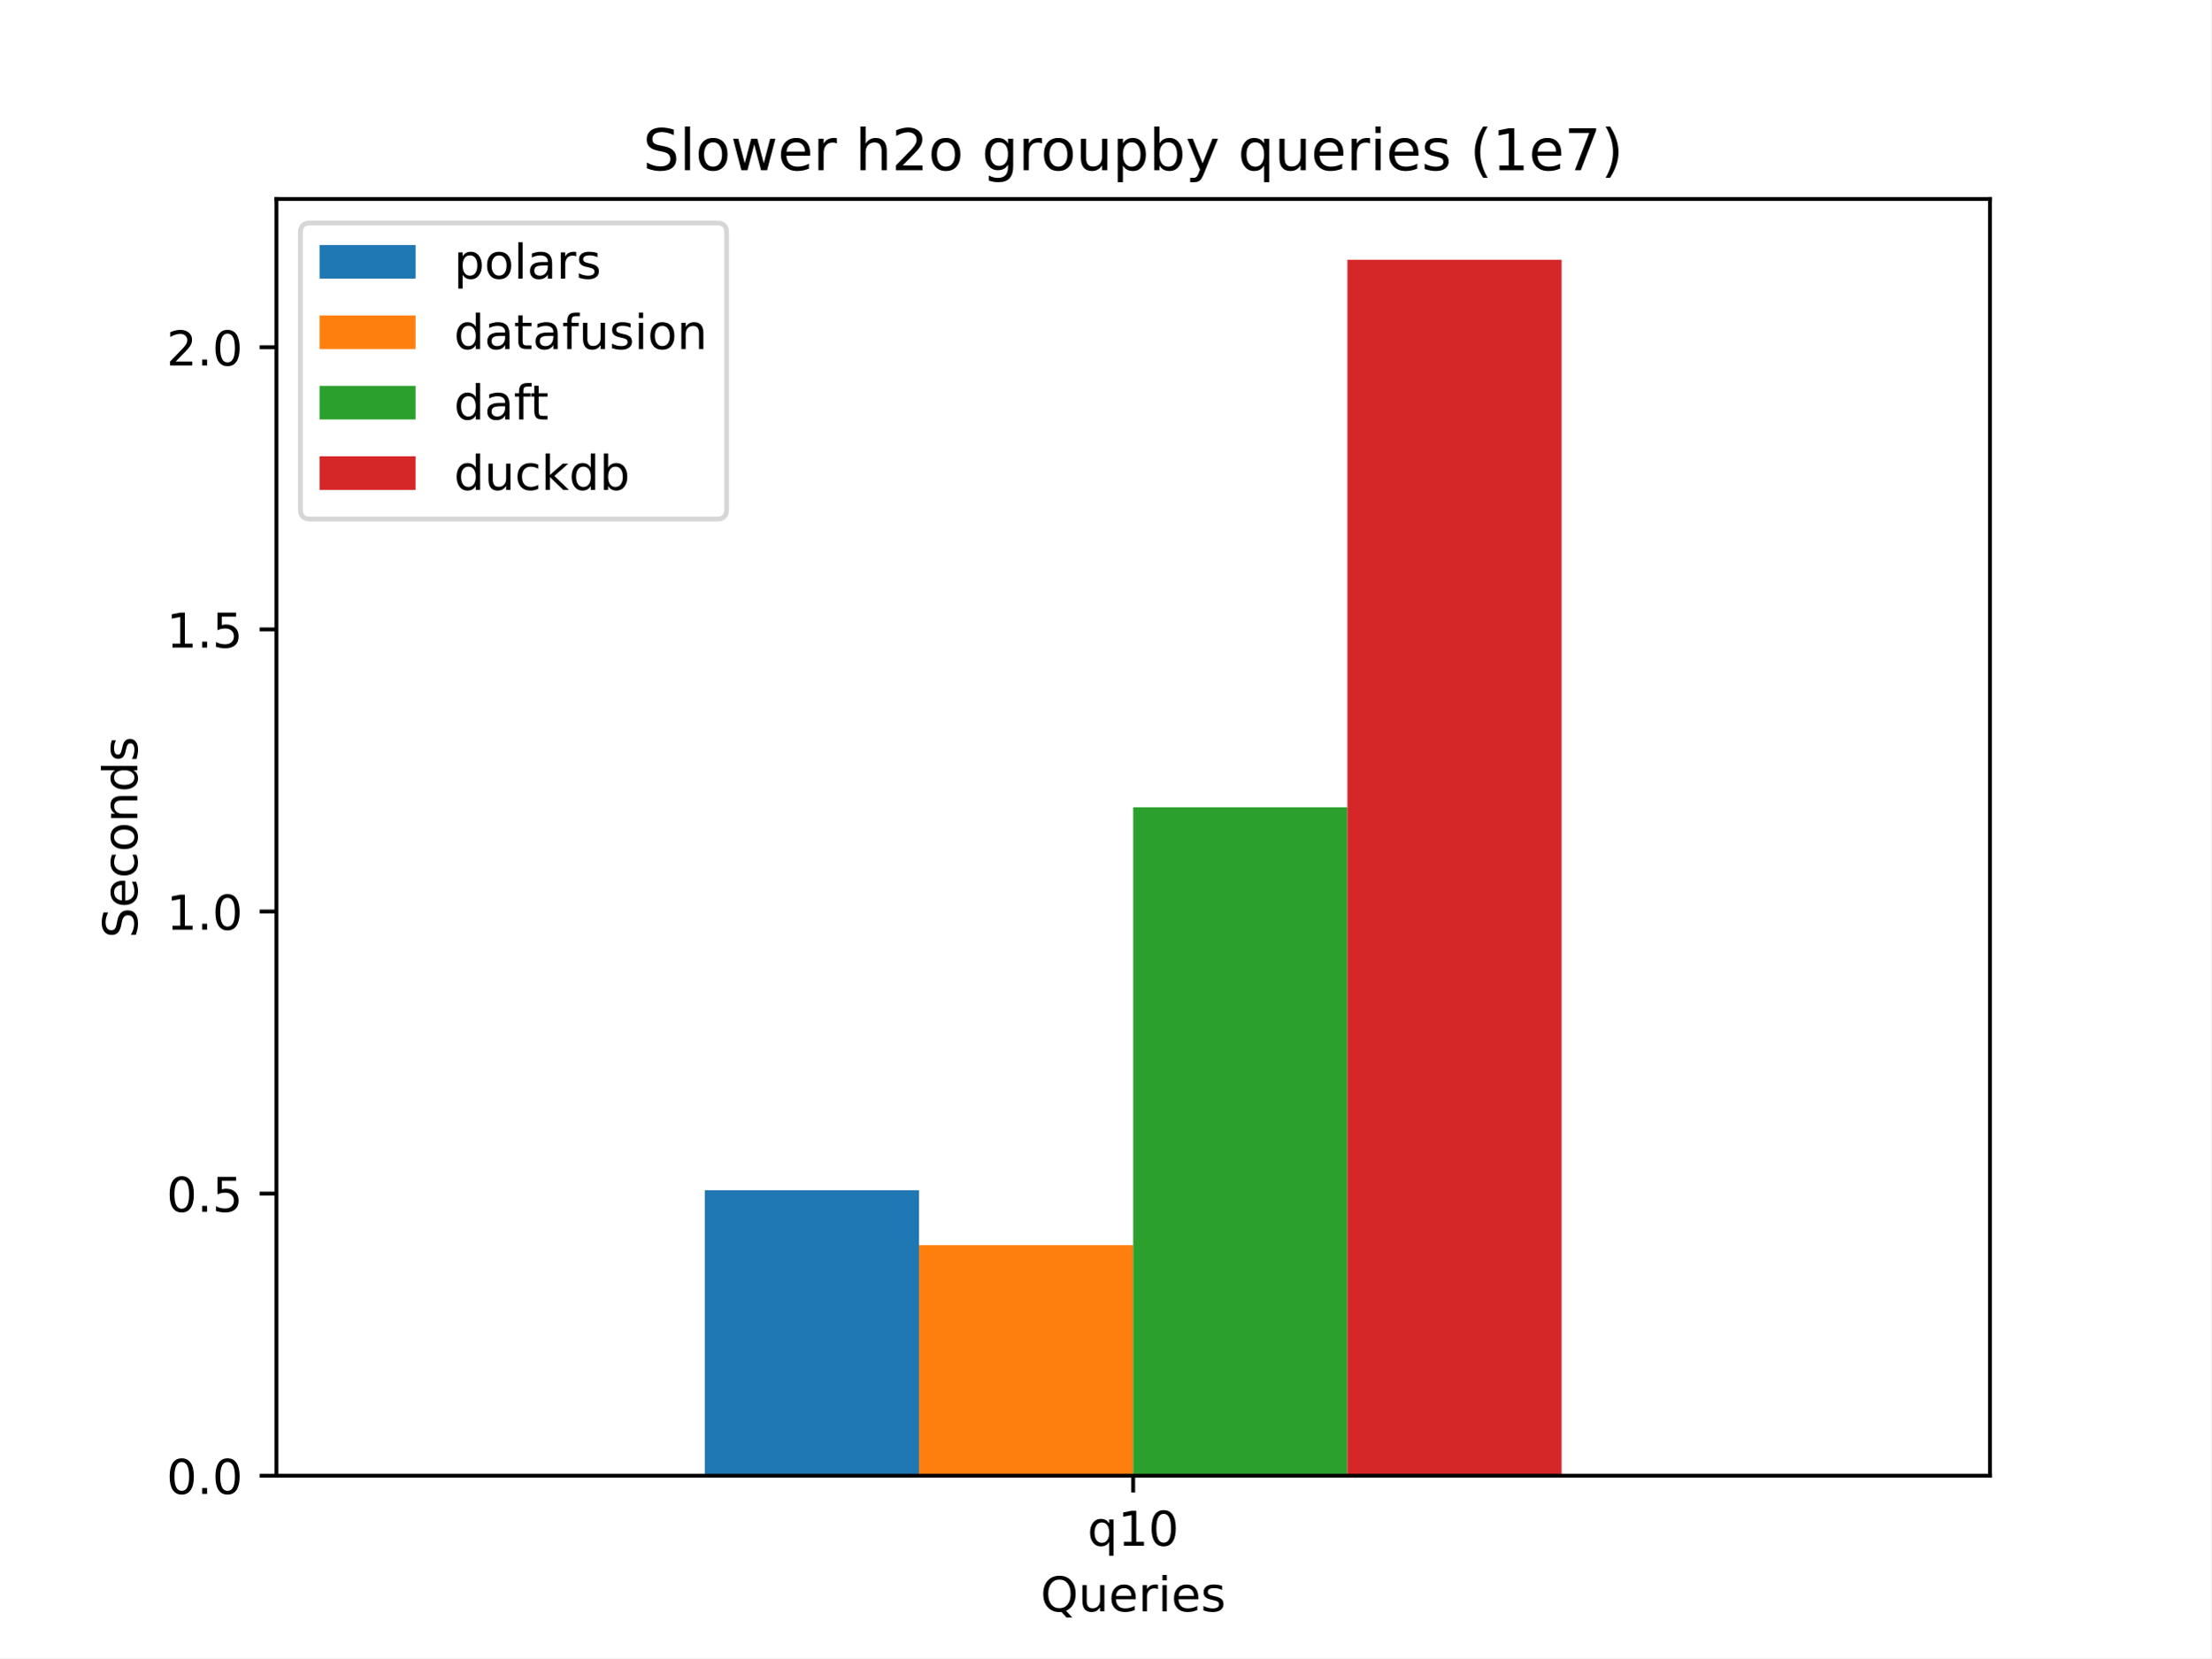
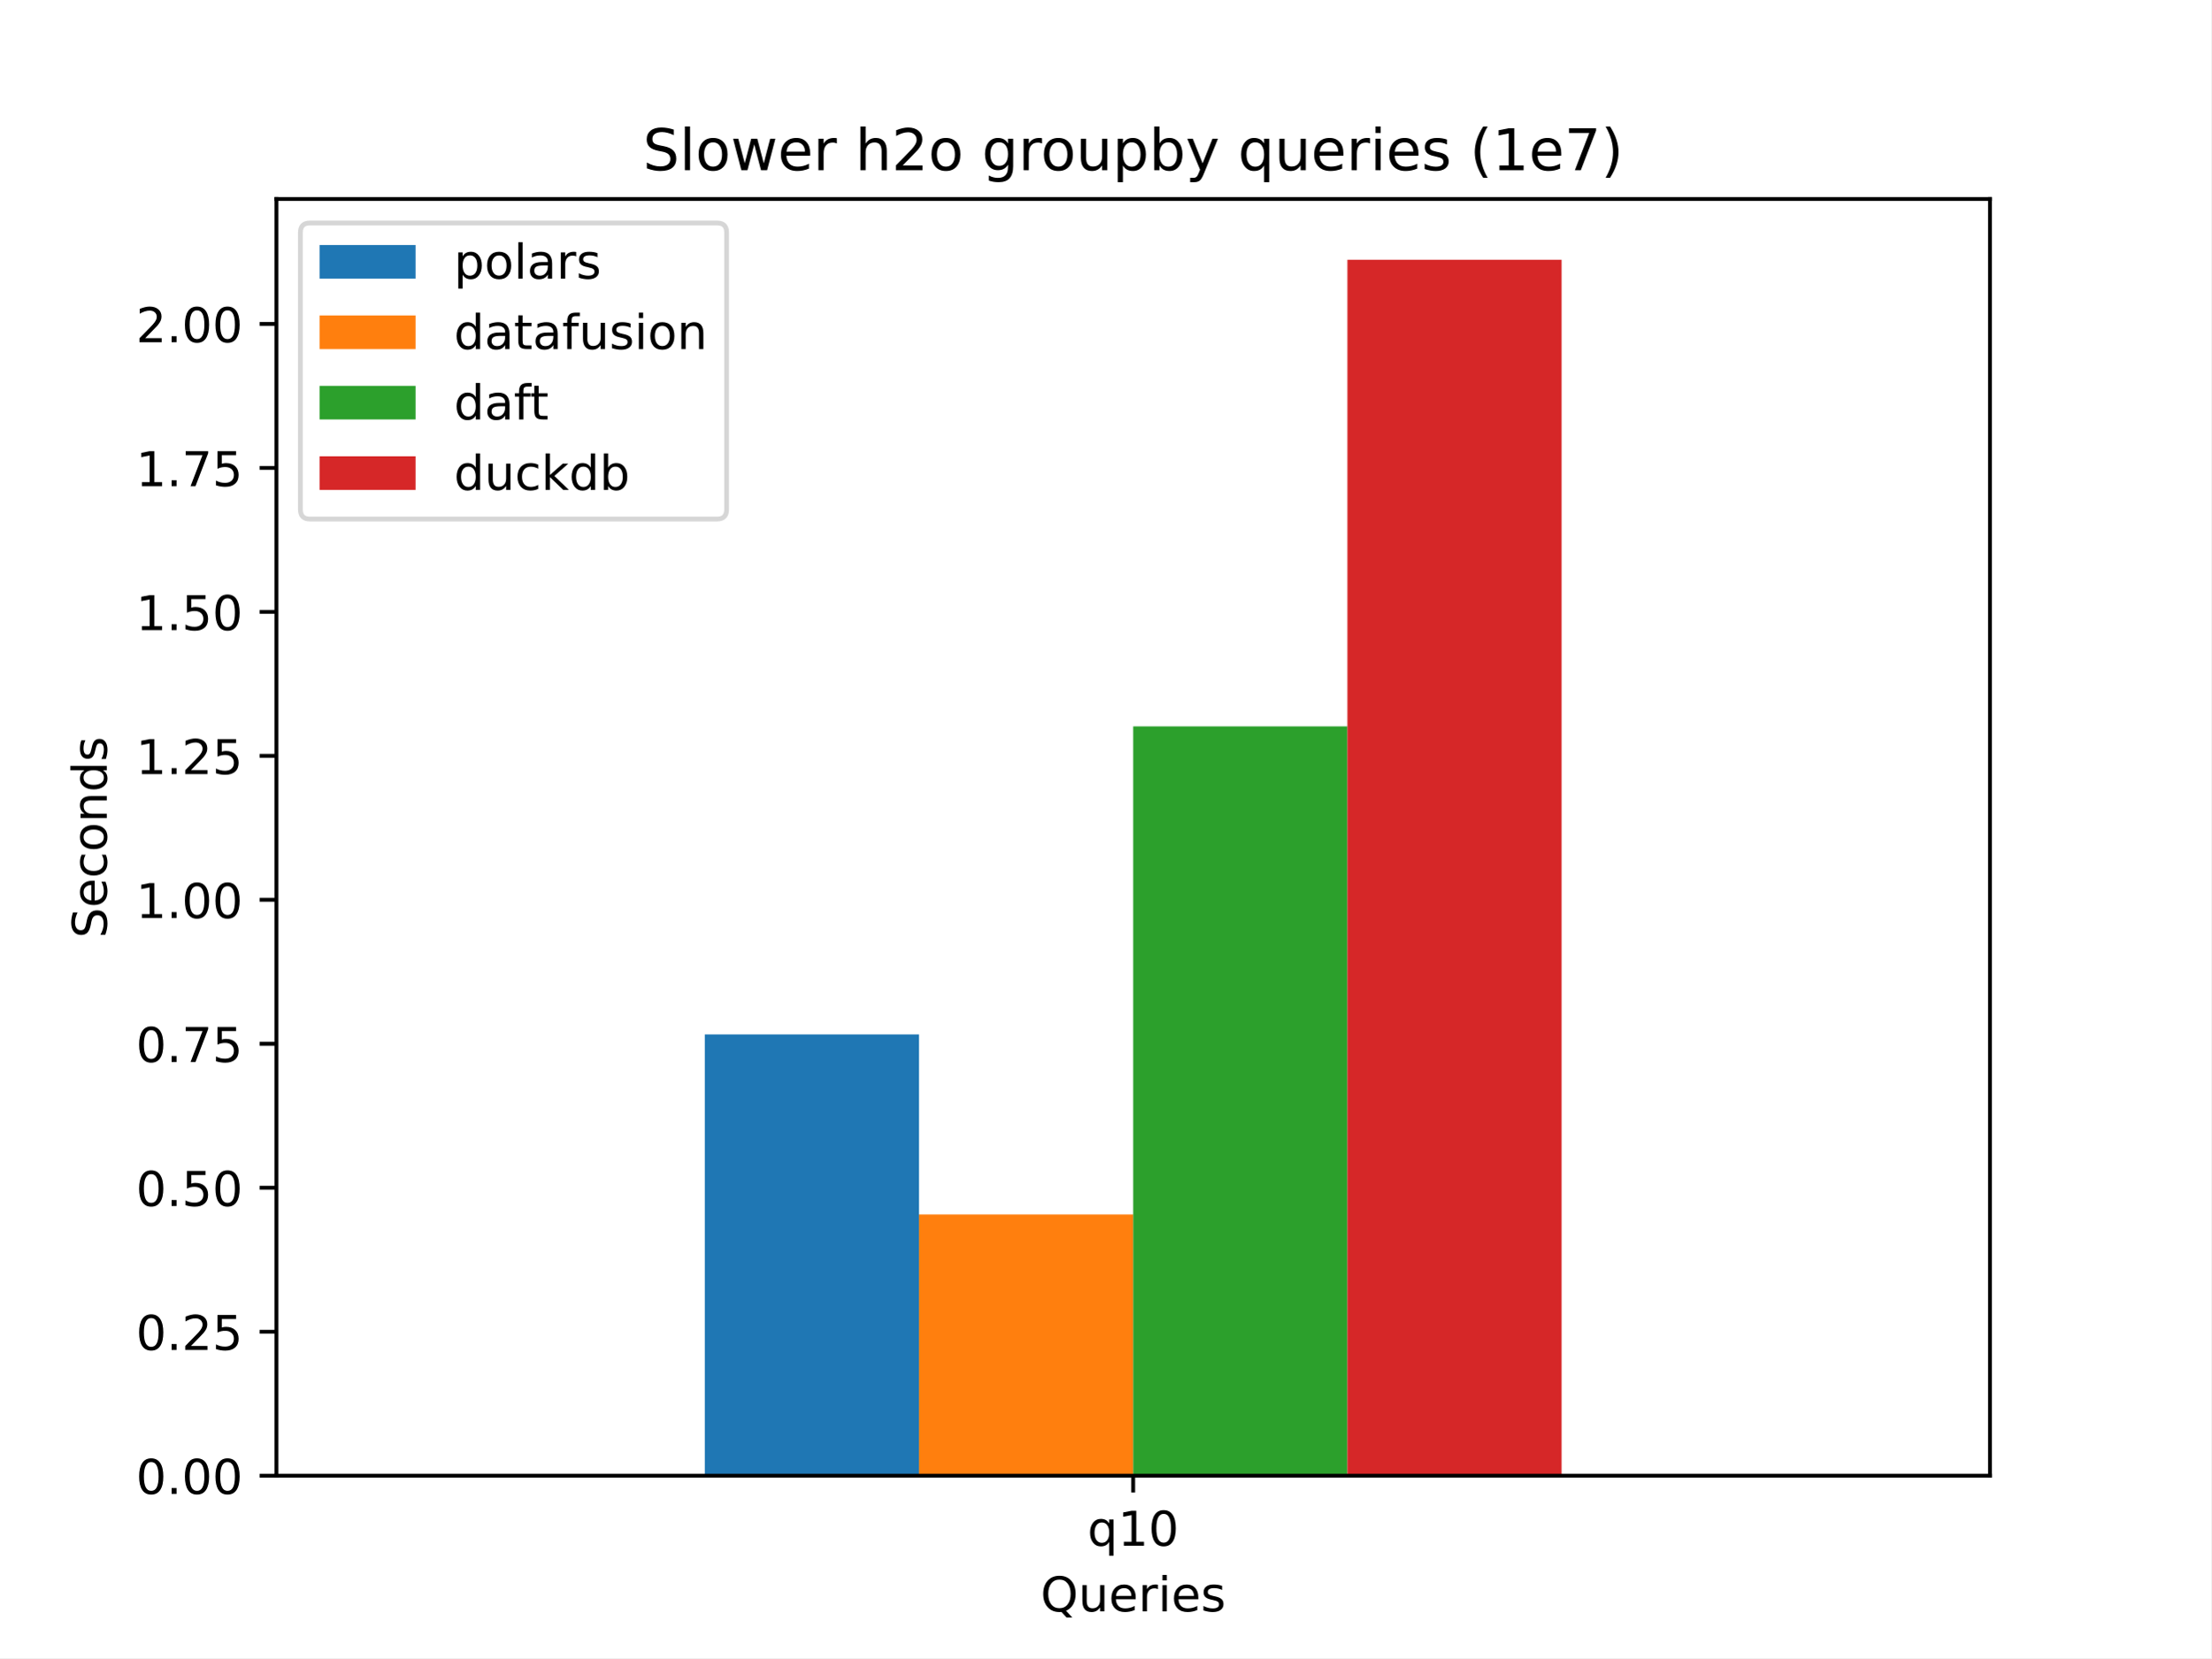
<svg xmlns="http://www.w3.org/2000/svg" xmlns:xlink="http://www.w3.org/1999/xlink" width="460.8pt" height="345.6pt" viewBox="0 0 460.8 345.6" version="1.1">
  <defs>
    <style type="text/css">*{stroke-linejoin: round; stroke-linecap: butt}</style>
  </defs>
  <g id="figure_1">
    <g id="patch_1">
      <path d="M 0 345.6  L 460.8 345.6  L 460.8 0  L 0 0  z " style="fill: #ffffff" />
    </g>
    <g id="axes_1">
      <g id="patch_2">
        <path d="M 57.6 307.584  L 414.72 307.584  L 414.72 41.472  L 57.6 41.472  z " style="fill: #ffffff" />
      </g>
      <g id="patch_3">
-         <path d="M 146.88 307.584  L 191.52 307.584  L 191.52 248.094  L 146.88 248.094  z " clip-path="url(#p27199321a2)" style="fill: #1f77b4" />
+         <path d="M 146.88 307.584  L 191.52 307.584  L 191.52 215.605  L 146.88 215.605  z " clip-path="url(#pec5cf3fd95)" style="fill: #1f77b4" />
      </g>
      <g id="patch_4">
-         <path d="M 191.52 307.584  L 236.16 307.584  L 236.16 259.533  L 191.52 259.533  z " clip-path="url(#p27199321a2)" style="fill: #ff7f0e" />
+         <path d="M 191.52 307.584  L 236.16 307.584  L 236.16 253.13  L 191.52 253.13  z " clip-path="url(#pec5cf3fd95)" style="fill: #ff7f0e" />
      </g>
      <g id="patch_5">
-         <path d="M 236.16 307.584  L 280.8 307.584  L 280.8 168.257  L 236.16 168.257  z " clip-path="url(#p27199321a2)" style="fill: #2ca02c" />
+         <path d="M 236.16 307.584  L 280.8 307.584  L 280.8 151.403  L 236.16 151.403  z " clip-path="url(#pec5cf3fd95)" style="fill: #2ca02c" />
      </g>
      <g id="patch_6">
-         <path d="M 280.8 307.584  L 325.44 307.584  L 325.44 54.144  L 280.8 54.144  z " clip-path="url(#p27199321a2)" style="fill: #d62728" />
+         <path d="M 280.8 307.584  L 325.44 307.584  L 325.44 54.144  L 280.8 54.144  z " clip-path="url(#pec5cf3fd95)" style="fill: #d62728" />
      </g>
      <g id="matplotlib.axis_1">
        <g id="xtick_1">
          <g id="line2d_1">
            <defs>
-               <path id="m7ca408e2d4" d="M 0 0  L 0 3.5  " style="stroke: #000000; stroke-width: 0.8" />
-             </defs>
-             <g>
-               <use xlink:href="#m7ca408e2d4" x="236.16" y="307.584" style="stroke: #000000; stroke-width: 0.8" />
+               <path id="m429df7529c" d="M 0 0  L 0 3.5  " style="stroke: #000000; stroke-width: 0.8" />
+             </defs>
+             <g>
+               <use xlink:href="#m429df7529c" x="236.16" y="307.584" style="stroke: #000000; stroke-width: 0.8" />
            </g>
          </g>
          <g id="text_1">
            <g transform="translate(226.6233 322.1824) scale(0.1 -0.1)">
              <defs>
                <path id="DejaVuSans-71" d="M 947 1747  Q 947 1113 1208 752  Q 1469 391 1925 391  Q 2381 391 2643 752  Q 2906 1113 2906 1747  Q 2906 2381 2643 2742  Q 2381 3103 1925 3103  Q 1469 3103 1208 2742  Q 947 2381 947 1747  z M 2906 525  Q 2725 213 2448 61  Q 2172 -91 1784 -91  Q 1150 -91 751 415  Q 353 922 353 1747  Q 353 2572 751 3078  Q 1150 3584 1784 3584  Q 2172 3584 2448 3432  Q 2725 3281 2906 2969  L 2906 3500  L 3481 3500  L 3481 -1331  L 2906 -1331  L 2906 525  z " transform="scale(0.015625)" />
                <path id="DejaVuSans-31" d="M 794 531  L 1825 531  L 1825 4091  L 703 3866  L 703 4441  L 1819 4666  L 2450 4666  L 2450 531  L 3481 531  L 3481 0  L 794 0  L 794 531  z " transform="scale(0.015625)" />
                <path id="DejaVuSans-30" d="M 2034 4250  Q 1547 4250 1301 3770  Q 1056 3291 1056 2328  Q 1056 1369 1301 889  Q 1547 409 2034 409  Q 2525 409 2770 889  Q 3016 1369 3016 2328  Q 3016 3291 2770 3770  Q 2525 4250 2034 4250  z M 2034 4750  Q 2819 4750 3233 4129  Q 3647 3509 3647 2328  Q 3647 1150 3233 529  Q 2819 -91 2034 -91  Q 1250 -91 836 529  Q 422 1150 422 2328  Q 422 3509 836 4129  Q 1250 4750 2034 4750  z " transform="scale(0.015625)" />
              </defs>
              <use xlink:href="#DejaVuSans-71" />
              <use xlink:href="#DejaVuSans-31" transform="translate(63.47656 0)" />
              <use xlink:href="#DejaVuSans-30" transform="translate(127.0996 0)" />
            </g>
          </g>
        </g>
        <g id="text_2">
          <g transform="translate(216.853 335.8606) scale(0.1 -0.1)">
            <defs>
              <path id="DejaVuSans-51" d="M 2522 4238  Q 1834 4238 1429 3725  Q 1025 3213 1025 2328  Q 1025 1447 1429 934  Q 1834 422 2522 422  Q 3209 422 3611 934  Q 4013 1447 4013 2328  Q 4013 3213 3611 3725  Q 3209 4238 2522 4238  z M 3406 84  L 4238 -825  L 3475 -825  L 2784 -78  Q 2681 -84 2626 -87  Q 2572 -91 2522 -91  Q 1538 -91 948 567  Q 359 1225 359 2328  Q 359 3434 948 4092  Q 1538 4750 2522 4750  Q 3503 4750 4090 4092  Q 4678 3434 4678 2328  Q 4678 1516 4351 937  Q 4025 359 3406 84  z " transform="scale(0.015625)" />
              <path id="DejaVuSans-75" d="M 544 1381  L 544 3500  L 1119 3500  L 1119 1403  Q 1119 906 1312 657  Q 1506 409 1894 409  Q 2359 409 2629 706  Q 2900 1003 2900 1516  L 2900 3500  L 3475 3500  L 3475 0  L 2900 0  L 2900 538  Q 2691 219 2414 64  Q 2138 -91 1772 -91  Q 1169 -91 856 284  Q 544 659 544 1381  z M 1991 3584  L 1991 3584  z " transform="scale(0.015625)" />
              <path id="DejaVuSans-65" d="M 3597 1894  L 3597 1613  L 953 1613  Q 991 1019 1311 708  Q 1631 397 2203 397  Q 2534 397 2845 478  Q 3156 559 3463 722  L 3463 178  Q 3153 47 2828 -22  Q 2503 -91 2169 -91  Q 1331 -91 842 396  Q 353 884 353 1716  Q 353 2575 817 3079  Q 1281 3584 2069 3584  Q 2775 3584 3186 3129  Q 3597 2675 3597 1894  z M 3022 2063  Q 3016 2534 2758 2815  Q 2500 3097 2075 3097  Q 1594 3097 1305 2825  Q 1016 2553 972 2059  L 3022 2063  z " transform="scale(0.015625)" />
              <path id="DejaVuSans-72" d="M 2631 2963  Q 2534 3019 2420 3045  Q 2306 3072 2169 3072  Q 1681 3072 1420 2755  Q 1159 2438 1159 1844  L 1159 0  L 581 0  L 581 3500  L 1159 3500  L 1159 2956  Q 1341 3275 1631 3429  Q 1922 3584 2338 3584  Q 2397 3584 2469 3576  Q 2541 3569 2628 3553  L 2631 2963  z " transform="scale(0.015625)" />
              <path id="DejaVuSans-69" d="M 603 3500  L 1178 3500  L 1178 0  L 603 0  L 603 3500  z M 603 4863  L 1178 4863  L 1178 4134  L 603 4134  L 603 4863  z " transform="scale(0.015625)" />
              <path id="DejaVuSans-73" d="M 2834 3397  L 2834 2853  Q 2591 2978 2328 3040  Q 2066 3103 1784 3103  Q 1356 3103 1142 2972  Q 928 2841 928 2578  Q 928 2378 1081 2264  Q 1234 2150 1697 2047  L 1894 2003  Q 2506 1872 2764 1633  Q 3022 1394 3022 966  Q 3022 478 2636 193  Q 2250 -91 1575 -91  Q 1294 -91 989 -36  Q 684 19 347 128  L 347 722  Q 666 556 975 473  Q 1284 391 1588 391  Q 1994 391 2212 530  Q 2431 669 2431 922  Q 2431 1156 2273 1281  Q 2116 1406 1581 1522  L 1381 1569  Q 847 1681 609 1914  Q 372 2147 372 2553  Q 372 3047 722 3315  Q 1072 3584 1716 3584  Q 2034 3584 2315 3537  Q 2597 3491 2834 3397  z " transform="scale(0.015625)" />
            </defs>
            <use xlink:href="#DejaVuSans-51" />
            <use xlink:href="#DejaVuSans-75" transform="translate(78.71094 0)" />
            <use xlink:href="#DejaVuSans-65" transform="translate(142.0898 0)" />
            <use xlink:href="#DejaVuSans-72" transform="translate(203.6133 0)" />
            <use xlink:href="#DejaVuSans-69" transform="translate(244.7266 0)" />
            <use xlink:href="#DejaVuSans-65" transform="translate(272.5098 0)" />
            <use xlink:href="#DejaVuSans-73" transform="translate(334.0332 0)" />
          </g>
        </g>
      </g>
      <g id="matplotlib.axis_2">
        <g id="ytick_1">
          <g id="line2d_2">
            <defs>
-               <path id="m53e378d304" d="M 0 0  L -3.5 0  " style="stroke: #000000; stroke-width: 0.8" />
-             </defs>
-             <g>
-               <use xlink:href="#m53e378d304" x="57.6" y="307.584" style="stroke: #000000; stroke-width: 0.8" />
+               <path id="m846fd9ad90" d="M 0 0  L -3.5 0  " style="stroke: #000000; stroke-width: 0.8" />
+             </defs>
+             <g>
+               <use xlink:href="#m846fd9ad90" x="57.6" y="307.584" style="stroke: #000000; stroke-width: 0.8" />
            </g>
          </g>
          <g id="text_3">
-             <g transform="translate(34.69687 311.3832) scale(0.1 -0.1)">
+             <g transform="translate(28.33438 311.3832) scale(0.1 -0.1)">
              <defs>
                <path id="DejaVuSans-2e" d="M 684 794  L 1344 794  L 1344 0  L 684 0  L 684 794  z " transform="scale(0.015625)" />
              </defs>
              <use xlink:href="#DejaVuSans-30" />
              <use xlink:href="#DejaVuSans-2e" transform="translate(63.62305 0)" />
              <use xlink:href="#DejaVuSans-30" transform="translate(95.41016 0)" />
+               <use xlink:href="#DejaVuSans-30" transform="translate(159.0332 0)" />
            </g>
          </g>
        </g>
        <g id="ytick_2">
          <g id="line2d_3">
            <g>
-               <use xlink:href="#m53e378d304" x="57.6" y="248.782" style="stroke: #000000; stroke-width: 0.8" />
+               <use xlink:href="#m846fd9ad90" x="57.6" y="277.576" style="stroke: #000000; stroke-width: 0.8" />
            </g>
          </g>
          <g id="text_4">
-             <g transform="translate(34.69687 252.5809) scale(0.1 -0.1)">
+             <g transform="translate(28.33438 281.3749) scale(0.1 -0.1)">
              <defs>
+                 <path id="DejaVuSans-32" d="M 1228 531  L 3431 531  L 3431 0  L 469 0  L 469 531  Q 828 903 1448 1529  Q 2069 2156 2228 2338  Q 2531 2678 2651 2914  Q 2772 3150 2772 3378  Q 2772 3750 2511 3984  Q 2250 4219 1831 4219  Q 1534 4219 1204 4116  Q 875 4013 500 3803  L 500 4441  Q 881 4594 1212 4672  Q 1544 4750 1819 4750  Q 2544 4750 2975 4387  Q 3406 4025 3406 3419  Q 3406 3131 3298 2873  Q 3191 2616 2906 2266  Q 2828 2175 2409 1742  Q 1991 1309 1228 531  z " transform="scale(0.015625)" />
                <path id="DejaVuSans-35" d="M 691 4666  L 3169 4666  L 3169 4134  L 1269 4134  L 1269 2991  Q 1406 3038 1543 3061  Q 1681 3084 1819 3084  Q 2600 3084 3056 2656  Q 3513 2228 3513 1497  Q 3513 744 3044 326  Q 2575 -91 1722 -91  Q 1428 -91 1123 -41  Q 819 9 494 109  L 494 744  Q 775 591 1075 516  Q 1375 441 1709 441  Q 2250 441 2565 725  Q 2881 1009 2881 1497  Q 2881 1984 2565 2268  Q 2250 2553 1709 2553  Q 1456 2553 1204 2497  Q 953 2441 691 2322  L 691 4666  z " transform="scale(0.015625)" />
              </defs>
              <use xlink:href="#DejaVuSans-30" />
              <use xlink:href="#DejaVuSans-2e" transform="translate(63.62305 0)" />
-               <use xlink:href="#DejaVuSans-35" transform="translate(95.41016 0)" />
+               <use xlink:href="#DejaVuSans-32" transform="translate(95.41016 0)" />
+               <use xlink:href="#DejaVuSans-35" transform="translate(159.0332 0)" />
            </g>
          </g>
        </g>
        <g id="ytick_3">
          <g id="line2d_4">
            <g>
-               <use xlink:href="#m53e378d304" x="57.6" y="189.979" style="stroke: #000000; stroke-width: 0.8" />
+               <use xlink:href="#m846fd9ad90" x="57.6" y="247.567" style="stroke: #000000; stroke-width: 0.8" />
            </g>
          </g>
          <g id="text_5">
-             <g transform="translate(34.69687 193.7786) scale(0.1 -0.1)">
-               <use xlink:href="#DejaVuSans-31" />
-               <use xlink:href="#DejaVuSans-2e" transform="translate(63.62305 0)" />
-               <use xlink:href="#DejaVuSans-30" transform="translate(95.41016 0)" />
+             <g transform="translate(28.33438 251.3666) scale(0.1 -0.1)">
+               <use xlink:href="#DejaVuSans-30" />
+               <use xlink:href="#DejaVuSans-2e" transform="translate(63.62305 0)" />
+               <use xlink:href="#DejaVuSans-35" transform="translate(95.41016 0)" />
+               <use xlink:href="#DejaVuSans-30" transform="translate(159.0332 0)" />
            </g>
          </g>
        </g>
        <g id="ytick_4">
          <g id="line2d_5">
            <g>
-               <use xlink:href="#m53e378d304" x="57.6" y="131.177" style="stroke: #000000; stroke-width: 0.8" />
+               <use xlink:href="#m846fd9ad90" x="57.6" y="217.559" style="stroke: #000000; stroke-width: 0.8" />
            </g>
          </g>
          <g id="text_6">
-             <g transform="translate(34.69687 134.9762) scale(0.1 -0.1)">
-               <use xlink:href="#DejaVuSans-31" />
-               <use xlink:href="#DejaVuSans-2e" transform="translate(63.62305 0)" />
-               <use xlink:href="#DejaVuSans-35" transform="translate(95.41016 0)" />
+             <g transform="translate(28.33438 221.3583) scale(0.1 -0.1)">
+               <defs>
+                 <path id="DejaVuSans-37" d="M 525 4666  L 3525 4666  L 3525 4397  L 1831 0  L 1172 0  L 2766 4134  L 525 4134  L 525 4666  z " transform="scale(0.015625)" />
+               </defs>
+               <use xlink:href="#DejaVuSans-30" />
+               <use xlink:href="#DejaVuSans-2e" transform="translate(63.62305 0)" />
+               <use xlink:href="#DejaVuSans-37" transform="translate(95.41016 0)" />
+               <use xlink:href="#DejaVuSans-35" transform="translate(159.0332 0)" />
            </g>
          </g>
        </g>
        <g id="ytick_5">
          <g id="line2d_6">
            <g>
-               <use xlink:href="#m53e378d304" x="57.6" y="72.375" style="stroke: #000000; stroke-width: 0.8" />
+               <use xlink:href="#m846fd9ad90" x="57.6" y="187.551" style="stroke: #000000; stroke-width: 0.8" />
            </g>
          </g>
          <g id="text_7">
-             <g transform="translate(34.69687 76.17393) scale(0.1 -0.1)">
-               <defs>
-                 <path id="DejaVuSans-32" d="M 1228 531  L 3431 531  L 3431 0  L 469 0  L 469 531  Q 828 903 1448 1529  Q 2069 2156 2228 2338  Q 2531 2678 2651 2914  Q 2772 3150 2772 3378  Q 2772 3750 2511 3984  Q 2250 4219 1831 4219  Q 1534 4219 1204 4116  Q 875 4013 500 3803  L 500 4441  Q 881 4594 1212 4672  Q 1544 4750 1819 4750  Q 2544 4750 2975 4387  Q 3406 4025 3406 3419  Q 3406 3131 3298 2873  Q 3191 2616 2906 2266  Q 2828 2175 2409 1742  Q 1991 1309 1228 531  z " transform="scale(0.015625)" />
-               </defs>
+             <g transform="translate(28.33438 191.35) scale(0.1 -0.1)">
+               <use xlink:href="#DejaVuSans-31" />
+               <use xlink:href="#DejaVuSans-2e" transform="translate(63.62305 0)" />
+               <use xlink:href="#DejaVuSans-30" transform="translate(95.41016 0)" />
+               <use xlink:href="#DejaVuSans-30" transform="translate(159.0332 0)" />
+             </g>
+           </g>
+         </g>
+         <g id="ytick_6">
+           <g id="line2d_7">
+             <g>
+               <use xlink:href="#m846fd9ad90" x="57.6" y="157.542" style="stroke: #000000; stroke-width: 0.8" />
+             </g>
+           </g>
+           <g id="text_8">
+             <g transform="translate(28.33438 161.3417) scale(0.1 -0.1)">
+               <use xlink:href="#DejaVuSans-31" />
+               <use xlink:href="#DejaVuSans-2e" transform="translate(63.62305 0)" />
+               <use xlink:href="#DejaVuSans-32" transform="translate(95.41016 0)" />
+               <use xlink:href="#DejaVuSans-35" transform="translate(159.0332 0)" />
+             </g>
+           </g>
+         </g>
+         <g id="ytick_7">
+           <g id="line2d_8">
+             <g>
+               <use xlink:href="#m846fd9ad90" x="57.6" y="127.534" style="stroke: #000000; stroke-width: 0.8" />
+             </g>
+           </g>
+           <g id="text_9">
+             <g transform="translate(28.33438 131.3334) scale(0.1 -0.1)">
+               <use xlink:href="#DejaVuSans-31" />
+               <use xlink:href="#DejaVuSans-2e" transform="translate(63.62305 0)" />
+               <use xlink:href="#DejaVuSans-35" transform="translate(95.41016 0)" />
+               <use xlink:href="#DejaVuSans-30" transform="translate(159.0332 0)" />
+             </g>
+           </g>
+         </g>
+         <g id="ytick_8">
+           <g id="line2d_9">
+             <g>
+               <use xlink:href="#m846fd9ad90" x="57.6" y="97.526" style="stroke: #000000; stroke-width: 0.8" />
+             </g>
+           </g>
+           <g id="text_10">
+             <g transform="translate(28.33438 101.3251) scale(0.1 -0.1)">
+               <use xlink:href="#DejaVuSans-31" />
+               <use xlink:href="#DejaVuSans-2e" transform="translate(63.62305 0)" />
+               <use xlink:href="#DejaVuSans-37" transform="translate(95.41016 0)" />
+               <use xlink:href="#DejaVuSans-35" transform="translate(159.0332 0)" />
+             </g>
+           </g>
+         </g>
+         <g id="ytick_9">
+           <g id="line2d_10">
+             <g>
+               <use xlink:href="#m846fd9ad90" x="57.6" y="67.518" style="stroke: #000000; stroke-width: 0.8" />
+             </g>
+           </g>
+           <g id="text_11">
+             <g transform="translate(28.33438 71.31674) scale(0.1 -0.1)">
              <use xlink:href="#DejaVuSans-32" />
              <use xlink:href="#DejaVuSans-2e" transform="translate(63.62305 0)" />
              <use xlink:href="#DejaVuSans-30" transform="translate(95.41016 0)" />
-             </g>
-           </g>
-         </g>
-         <g id="text_8">
-           <g transform="translate(28.61719 195.535) rotate(-90) scale(0.1 -0.1)">
+               <use xlink:href="#DejaVuSans-30" transform="translate(159.0332 0)" />
+             </g>
+           </g>
+         </g>
+         <g id="text_12">
+           <g transform="translate(22.25469 195.535) rotate(-90) scale(0.1 -0.1)">
            <defs>
              <path id="DejaVuSans-53" d="M 3425 4513  L 3425 3897  Q 3066 4069 2747 4153  Q 2428 4238 2131 4238  Q 1616 4238 1336 4038  Q 1056 3838 1056 3469  Q 1056 3159 1242 3001  Q 1428 2844 1947 2747  L 2328 2669  Q 3034 2534 3370 2195  Q 3706 1856 3706 1288  Q 3706 609 3251 259  Q 2797 -91 1919 -91  Q 1588 -91 1214 -16  Q 841 59 441 206  L 441 856  Q 825 641 1194 531  Q 1563 422 1919 422  Q 2459 422 2753 634  Q 3047 847 3047 1241  Q 3047 1584 2836 1778  Q 2625 1972 2144 2069  L 1759 2144  Q 1053 2284 737 2584  Q 422 2884 422 3419  Q 422 4038 858 4394  Q 1294 4750 2059 4750  Q 2388 4750 2728 4690  Q 3069 4631 3425 4513  z " transform="scale(0.015625)" />
              <path id="DejaVuSans-63" d="M 3122 3366  L 3122 2828  Q 2878 2963 2633 3030  Q 2388 3097 2138 3097  Q 1578 3097 1268 2742  Q 959 2388 959 1747  Q 959 1106 1268 751  Q 1578 397 2138 397  Q 2388 397 2633 464  Q 2878 531 3122 666  L 3122 134  Q 2881 22 2623 -34  Q 2366 -91 2075 -91  Q 1284 -91 818 406  Q 353 903 353 1747  Q 353 2603 823 3093  Q 1294 3584 2113 3584  Q 2378 3584 2631 3529  Q 2884 3475 3122 3366  z " transform="scale(0.015625)" />
              <path id="DejaVuSans-6f" d="M 1959 3097  Q 1497 3097 1228 2736  Q 959 2375 959 1747  Q 959 1119 1226 758  Q 1494 397 1959 397  Q 2419 397 2687 759  Q 2956 1122 2956 1747  Q 2956 2369 2687 2733  Q 2419 3097 1959 3097  z M 1959 3584  Q 2709 3584 3137 3096  Q 3566 2609 3566 1747  Q 3566 888 3137 398  Q 2709 -91 1959 -91  Q 1206 -91 779 398  Q 353 888 353 1747  Q 353 2609 779 3096  Q 1206 3584 1959 3584  z " transform="scale(0.015625)" />
              <path id="DejaVuSans-6e" d="M 3513 2113  L 3513 0  L 2938 0  L 2938 2094  Q 2938 2591 2744 2837  Q 2550 3084 2163 3084  Q 1697 3084 1428 2787  Q 1159 2491 1159 1978  L 1159 0  L 581 0  L 581 3500  L 1159 3500  L 1159 2956  Q 1366 3272 1645 3428  Q 1925 3584 2291 3584  Q 2894 3584 3203 3211  Q 3513 2838 3513 2113  z " transform="scale(0.015625)" />
              <path id="DejaVuSans-64" d="M 2906 2969  L 2906 4863  L 3481 4863  L 3481 0  L 2906 0  L 2906 525  Q 2725 213 2448 61  Q 2172 -91 1784 -91  Q 1150 -91 751 415  Q 353 922 353 1747  Q 353 2572 751 3078  Q 1150 3584 1784 3584  Q 2172 3584 2448 3432  Q 2725 3281 2906 2969  z M 947 1747  Q 947 1113 1208 752  Q 1469 391 1925 391  Q 2381 391 2643 752  Q 2906 1113 2906 1747  Q 2906 2381 2643 2742  Q 2381 3103 1925 3103  Q 1469 3103 1208 2742  Q 947 2381 947 1747  z " transform="scale(0.015625)" />
            </defs>
            <use xlink:href="#DejaVuSans-53" />
            <use xlink:href="#DejaVuSans-65" transform="translate(63.47656 0)" />
            <use xlink:href="#DejaVuSans-63" transform="translate(125 0)" />
            <use xlink:href="#DejaVuSans-6f" transform="translate(179.9805 0)" />
            <use xlink:href="#DejaVuSans-6e" transform="translate(241.1621 0)" />
            <use xlink:href="#DejaVuSans-64" transform="translate(304.541 0)" />
            <use xlink:href="#DejaVuSans-73" transform="translate(368.0176 0)" />
          </g>
        </g>
      </g>
      <g id="patch_7">
        <path d="M 57.6 307.584  L 57.6 41.472  " style="fill: none; stroke: #000000; stroke-width: 0.8; stroke-linejoin: miter; stroke-linecap: square" />
      </g>
      <g id="patch_8">
        <path d="M 414.72 307.584  L 414.72 41.472  " style="fill: none; stroke: #000000; stroke-width: 0.8; stroke-linejoin: miter; stroke-linecap: square" />
      </g>
      <g id="patch_9">
        <path d="M 57.6 307.584  L 414.72 307.584  " style="fill: none; stroke: #000000; stroke-width: 0.8; stroke-linejoin: miter; stroke-linecap: square" />
      </g>
      <g id="patch_10">
        <path d="M 57.6 41.472  L 414.72 41.472  " style="fill: none; stroke: #000000; stroke-width: 0.8; stroke-linejoin: miter; stroke-linecap: square" />
      </g>
-       <g id="text_9">
+       <g id="text_13">
        <g transform="translate(133.9819 35.472) scale(0.12 -0.12)">
          <defs>
            <path id="DejaVuSans-6c" d="M 603 4863  L 1178 4863  L 1178 0  L 603 0  L 603 4863  z " transform="scale(0.015625)" />
            <path id="DejaVuSans-77" d="M 269 3500  L 844 3500  L 1563 769  L 2278 3500  L 2956 3500  L 3675 769  L 4391 3500  L 4966 3500  L 4050 0  L 3372 0  L 2619 2869  L 1863 0  L 1184 0  L 269 3500  z " transform="scale(0.015625)" />
            <path id="DejaVuSans-20" transform="scale(0.015625)" />
            <path id="DejaVuSans-68" d="M 3513 2113  L 3513 0  L 2938 0  L 2938 2094  Q 2938 2591 2744 2837  Q 2550 3084 2163 3084  Q 1697 3084 1428 2787  Q 1159 2491 1159 1978  L 1159 0  L 581 0  L 581 4863  L 1159 4863  L 1159 2956  Q 1366 3272 1645 3428  Q 1925 3584 2291 3584  Q 2894 3584 3203 3211  Q 3513 2838 3513 2113  z " transform="scale(0.015625)" />
            <path id="DejaVuSans-67" d="M 2906 1791  Q 2906 2416 2648 2759  Q 2391 3103 1925 3103  Q 1463 3103 1205 2759  Q 947 2416 947 1791  Q 947 1169 1205 825  Q 1463 481 1925 481  Q 2391 481 2648 825  Q 2906 1169 2906 1791  z M 3481 434  Q 3481 -459 3084 -895  Q 2688 -1331 1869 -1331  Q 1566 -1331 1297 -1286  Q 1028 -1241 775 -1147  L 775 -588  Q 1028 -725 1275 -790  Q 1522 -856 1778 -856  Q 2344 -856 2625 -561  Q 2906 -266 2906 331  L 2906 616  Q 2728 306 2450 153  Q 2172 0 1784 0  Q 1141 0 747 490  Q 353 981 353 1791  Q 353 2603 747 3093  Q 1141 3584 1784 3584  Q 2172 3584 2450 3431  Q 2728 3278 2906 2969  L 2906 3500  L 3481 3500  L 3481 434  z " transform="scale(0.015625)" />
            <path id="DejaVuSans-70" d="M 1159 525  L 1159 -1331  L 581 -1331  L 581 3500  L 1159 3500  L 1159 2969  Q 1341 3281 1617 3432  Q 1894 3584 2278 3584  Q 2916 3584 3314 3078  Q 3713 2572 3713 1747  Q 3713 922 3314 415  Q 2916 -91 2278 -91  Q 1894 -91 1617 61  Q 1341 213 1159 525  z M 3116 1747  Q 3116 2381 2855 2742  Q 2594 3103 2138 3103  Q 1681 3103 1420 2742  Q 1159 2381 1159 1747  Q 1159 1113 1420 752  Q 1681 391 2138 391  Q 2594 391 2855 752  Q 3116 1113 3116 1747  z " transform="scale(0.015625)" />
            <path id="DejaVuSans-62" d="M 3116 1747  Q 3116 2381 2855 2742  Q 2594 3103 2138 3103  Q 1681 3103 1420 2742  Q 1159 2381 1159 1747  Q 1159 1113 1420 752  Q 1681 391 2138 391  Q 2594 391 2855 752  Q 3116 1113 3116 1747  z M 1159 2969  Q 1341 3281 1617 3432  Q 1894 3584 2278 3584  Q 2916 3584 3314 3078  Q 3713 2572 3713 1747  Q 3713 922 3314 415  Q 2916 -91 2278 -91  Q 1894 -91 1617 61  Q 1341 213 1159 525  L 1159 0  L 581 0  L 581 4863  L 1159 4863  L 1159 2969  z " transform="scale(0.015625)" />
            <path id="DejaVuSans-79" d="M 2059 -325  Q 1816 -950 1584 -1140  Q 1353 -1331 966 -1331  L 506 -1331  L 506 -850  L 844 -850  Q 1081 -850 1212 -737  Q 1344 -625 1503 -206  L 1606 56  L 191 3500  L 800 3500  L 1894 763  L 2988 3500  L 3597 3500  L 2059 -325  z " transform="scale(0.015625)" />
            <path id="DejaVuSans-28" d="M 1984 4856  Q 1566 4138 1362 3434  Q 1159 2731 1159 2009  Q 1159 1288 1364 580  Q 1569 -128 1984 -844  L 1484 -844  Q 1016 -109 783 600  Q 550 1309 550 2009  Q 550 2706 781 3412  Q 1013 4119 1484 4856  L 1984 4856  z " transform="scale(0.015625)" />
-             <path id="DejaVuSans-37" d="M 525 4666  L 3525 4666  L 3525 4397  L 1831 0  L 1172 0  L 2766 4134  L 525 4134  L 525 4666  z " transform="scale(0.015625)" />
            <path id="DejaVuSans-29" d="M 513 4856  L 1013 4856  Q 1481 4119 1714 3412  Q 1947 2706 1947 2009  Q 1947 1309 1714 600  Q 1481 -109 1013 -844  L 513 -844  Q 928 -128 1133 580  Q 1338 1288 1338 2009  Q 1338 2731 1133 3434  Q 928 4138 513 4856  z " transform="scale(0.015625)" />
          </defs>
          <use xlink:href="#DejaVuSans-53" />
          <use xlink:href="#DejaVuSans-6c" transform="translate(63.47656 0)" />
          <use xlink:href="#DejaVuSans-6f" transform="translate(91.25977 0)" />
          <use xlink:href="#DejaVuSans-77" transform="translate(152.4414 0)" />
          <use xlink:href="#DejaVuSans-65" transform="translate(234.2285 0)" />
          <use xlink:href="#DejaVuSans-72" transform="translate(295.752 0)" />
          <use xlink:href="#DejaVuSans-20" transform="translate(336.8652 0)" />
          <use xlink:href="#DejaVuSans-68" transform="translate(368.6523 0)" />
          <use xlink:href="#DejaVuSans-32" transform="translate(432.0312 0)" />
          <use xlink:href="#DejaVuSans-6f" transform="translate(495.6543 0)" />
          <use xlink:href="#DejaVuSans-20" transform="translate(556.8359 0)" />
          <use xlink:href="#DejaVuSans-67" transform="translate(588.623 0)" />
          <use xlink:href="#DejaVuSans-72" transform="translate(652.0996 0)" />
          <use xlink:href="#DejaVuSans-6f" transform="translate(690.9629 0)" />
          <use xlink:href="#DejaVuSans-75" transform="translate(752.1445 0)" />
          <use xlink:href="#DejaVuSans-70" transform="translate(815.5234 0)" />
          <use xlink:href="#DejaVuSans-62" transform="translate(879 0)" />
          <use xlink:href="#DejaVuSans-79" transform="translate(942.4766 0)" />
          <use xlink:href="#DejaVuSans-20" transform="translate(1001.656 0)" />
          <use xlink:href="#DejaVuSans-71" transform="translate(1033.443 0)" />
          <use xlink:href="#DejaVuSans-75" transform="translate(1096.92 0)" />
          <use xlink:href="#DejaVuSans-65" transform="translate(1160.299 0)" />
          <use xlink:href="#DejaVuSans-72" transform="translate(1221.822 0)" />
          <use xlink:href="#DejaVuSans-69" transform="translate(1262.936 0)" />
          <use xlink:href="#DejaVuSans-65" transform="translate(1290.719 0)" />
          <use xlink:href="#DejaVuSans-73" transform="translate(1352.242 0)" />
          <use xlink:href="#DejaVuSans-20" transform="translate(1404.342 0)" />
          <use xlink:href="#DejaVuSans-28" transform="translate(1436.129 0)" />
          <use xlink:href="#DejaVuSans-31" transform="translate(1475.143 0)" />
          <use xlink:href="#DejaVuSans-65" transform="translate(1538.766 0)" />
          <use xlink:href="#DejaVuSans-37" transform="translate(1600.289 0)" />
          <use xlink:href="#DejaVuSans-29" transform="translate(1663.912 0)" />
        </g>
      </g>
      <g id="legend_1">
        <g id="patch_11">
          <path d="M 64.6 108.184  L 149.427 108.184  Q 151.427 108.184 151.427 106.184  L 151.427 48.472  Q 151.427 46.472 149.427 46.472  L 64.6 46.472  Q 62.6 46.472 62.6 48.472  L 62.6 106.184  Q 62.6 108.184 64.6 108.184  z " style="fill: #ffffff; opacity: 0.8; stroke: #cccccc; stroke-linejoin: miter" />
        </g>
        <g id="patch_12">
          <path d="M 66.6 58.07  L 86.6 58.07  L 86.6 51.07  L 66.6 51.07  z " style="fill: #1f77b4" />
        </g>
-         <g id="text_10">
+         <g id="text_14">
          <g transform="translate(94.6 58.07044) scale(0.1 -0.1)">
            <defs>
              <path id="DejaVuSans-61" d="M 2194 1759  Q 1497 1759 1228 1600  Q 959 1441 959 1056  Q 959 750 1161 570  Q 1363 391 1709 391  Q 2188 391 2477 730  Q 2766 1069 2766 1631  L 2766 1759  L 2194 1759  z M 3341 1997  L 3341 0  L 2766 0  L 2766 531  Q 2569 213 2275 61  Q 1981 -91 1556 -91  Q 1019 -91 701 211  Q 384 513 384 1019  Q 384 1609 779 1909  Q 1175 2209 1959 2209  L 2766 2209  L 2766 2266  Q 2766 2663 2505 2880  Q 2244 3097 1772 3097  Q 1472 3097 1187 3025  Q 903 2953 641 2809  L 641 3341  Q 956 3463 1253 3523  Q 1550 3584 1831 3584  Q 2591 3584 2966 3190  Q 3341 2797 3341 1997  z " transform="scale(0.015625)" />
            </defs>
            <use xlink:href="#DejaVuSans-70" />
            <use xlink:href="#DejaVuSans-6f" transform="translate(63.47656 0)" />
            <use xlink:href="#DejaVuSans-6c" transform="translate(124.6582 0)" />
            <use xlink:href="#DejaVuSans-61" transform="translate(152.4414 0)" />
            <use xlink:href="#DejaVuSans-72" transform="translate(213.7207 0)" />
            <use xlink:href="#DejaVuSans-73" transform="translate(254.834 0)" />
          </g>
        </g>
        <g id="patch_13">
          <path d="M 66.6 72.749  L 86.6 72.749  L 86.6 65.749  L 66.6 65.749  z " style="fill: #ff7f0e" />
        </g>
-         <g id="text_11">
+         <g id="text_15">
          <g transform="translate(94.6 72.74856) scale(0.1 -0.1)">
            <defs>
              <path id="DejaVuSans-74" d="M 1172 4494  L 1172 3500  L 2356 3500  L 2356 3053  L 1172 3053  L 1172 1153  Q 1172 725 1289 603  Q 1406 481 1766 481  L 2356 481  L 2356 0  L 1766 0  Q 1100 0 847 248  Q 594 497 594 1153  L 594 3053  L 172 3053  L 172 3500  L 594 3500  L 594 4494  L 1172 4494  z " transform="scale(0.015625)" />
              <path id="DejaVuSans-66" d="M 2375 4863  L 2375 4384  L 1825 4384  Q 1516 4384 1395 4259  Q 1275 4134 1275 3809  L 1275 3500  L 2222 3500  L 2222 3053  L 1275 3053  L 1275 0  L 697 0  L 697 3053  L 147 3053  L 147 3500  L 697 3500  L 697 3744  Q 697 4328 969 4595  Q 1241 4863 1831 4863  L 2375 4863  z " transform="scale(0.015625)" />
            </defs>
            <use xlink:href="#DejaVuSans-64" />
            <use xlink:href="#DejaVuSans-61" transform="translate(63.47656 0)" />
            <use xlink:href="#DejaVuSans-74" transform="translate(124.7559 0)" />
            <use xlink:href="#DejaVuSans-61" transform="translate(163.9648 0)" />
            <use xlink:href="#DejaVuSans-66" transform="translate(225.2441 0)" />
            <use xlink:href="#DejaVuSans-75" transform="translate(260.4492 0)" />
            <use xlink:href="#DejaVuSans-73" transform="translate(323.8281 0)" />
            <use xlink:href="#DejaVuSans-69" transform="translate(375.9277 0)" />
            <use xlink:href="#DejaVuSans-6f" transform="translate(403.7109 0)" />
            <use xlink:href="#DejaVuSans-6e" transform="translate(464.8926 0)" />
          </g>
        </g>
        <g id="patch_14">
          <path d="M 66.6 87.427  L 86.6 87.427  L 86.6 80.427  L 66.6 80.427  z " style="fill: #2ca02c" />
        </g>
-         <g id="text_12">
+         <g id="text_16">
          <g transform="translate(94.6 87.42669) scale(0.1 -0.1)">
            <use xlink:href="#DejaVuSans-64" />
            <use xlink:href="#DejaVuSans-61" transform="translate(63.47656 0)" />
            <use xlink:href="#DejaVuSans-66" transform="translate(124.7559 0)" />
            <use xlink:href="#DejaVuSans-74" transform="translate(158.2109 0)" />
          </g>
        </g>
        <g id="patch_15">
          <path d="M 66.6 102.105  L 86.6 102.105  L 86.6 95.105  L 66.6 95.105  z " style="fill: #d62728" />
        </g>
-         <g id="text_13">
+         <g id="text_17">
          <g transform="translate(94.6 102.1048) scale(0.1 -0.1)">
            <defs>
              <path id="DejaVuSans-6b" d="M 581 4863  L 1159 4863  L 1159 1991  L 2875 3500  L 3609 3500  L 1753 1863  L 3688 0  L 2938 0  L 1159 1709  L 1159 0  L 581 0  L 581 4863  z " transform="scale(0.015625)" />
            </defs>
            <use xlink:href="#DejaVuSans-64" />
            <use xlink:href="#DejaVuSans-75" transform="translate(63.47656 0)" />
            <use xlink:href="#DejaVuSans-63" transform="translate(126.8555 0)" />
            <use xlink:href="#DejaVuSans-6b" transform="translate(181.8359 0)" />
            <use xlink:href="#DejaVuSans-64" transform="translate(239.7461 0)" />
            <use xlink:href="#DejaVuSans-62" transform="translate(303.2227 0)" />
          </g>
        </g>
      </g>
    </g>
  </g>
  <defs>
-     <clipPath id="p27199321a2">
+     <clipPath id="pec5cf3fd95">
      <rect x="57.6" y="41.472" width="357.12" height="266.112" />
    </clipPath>
  </defs>
</svg>
